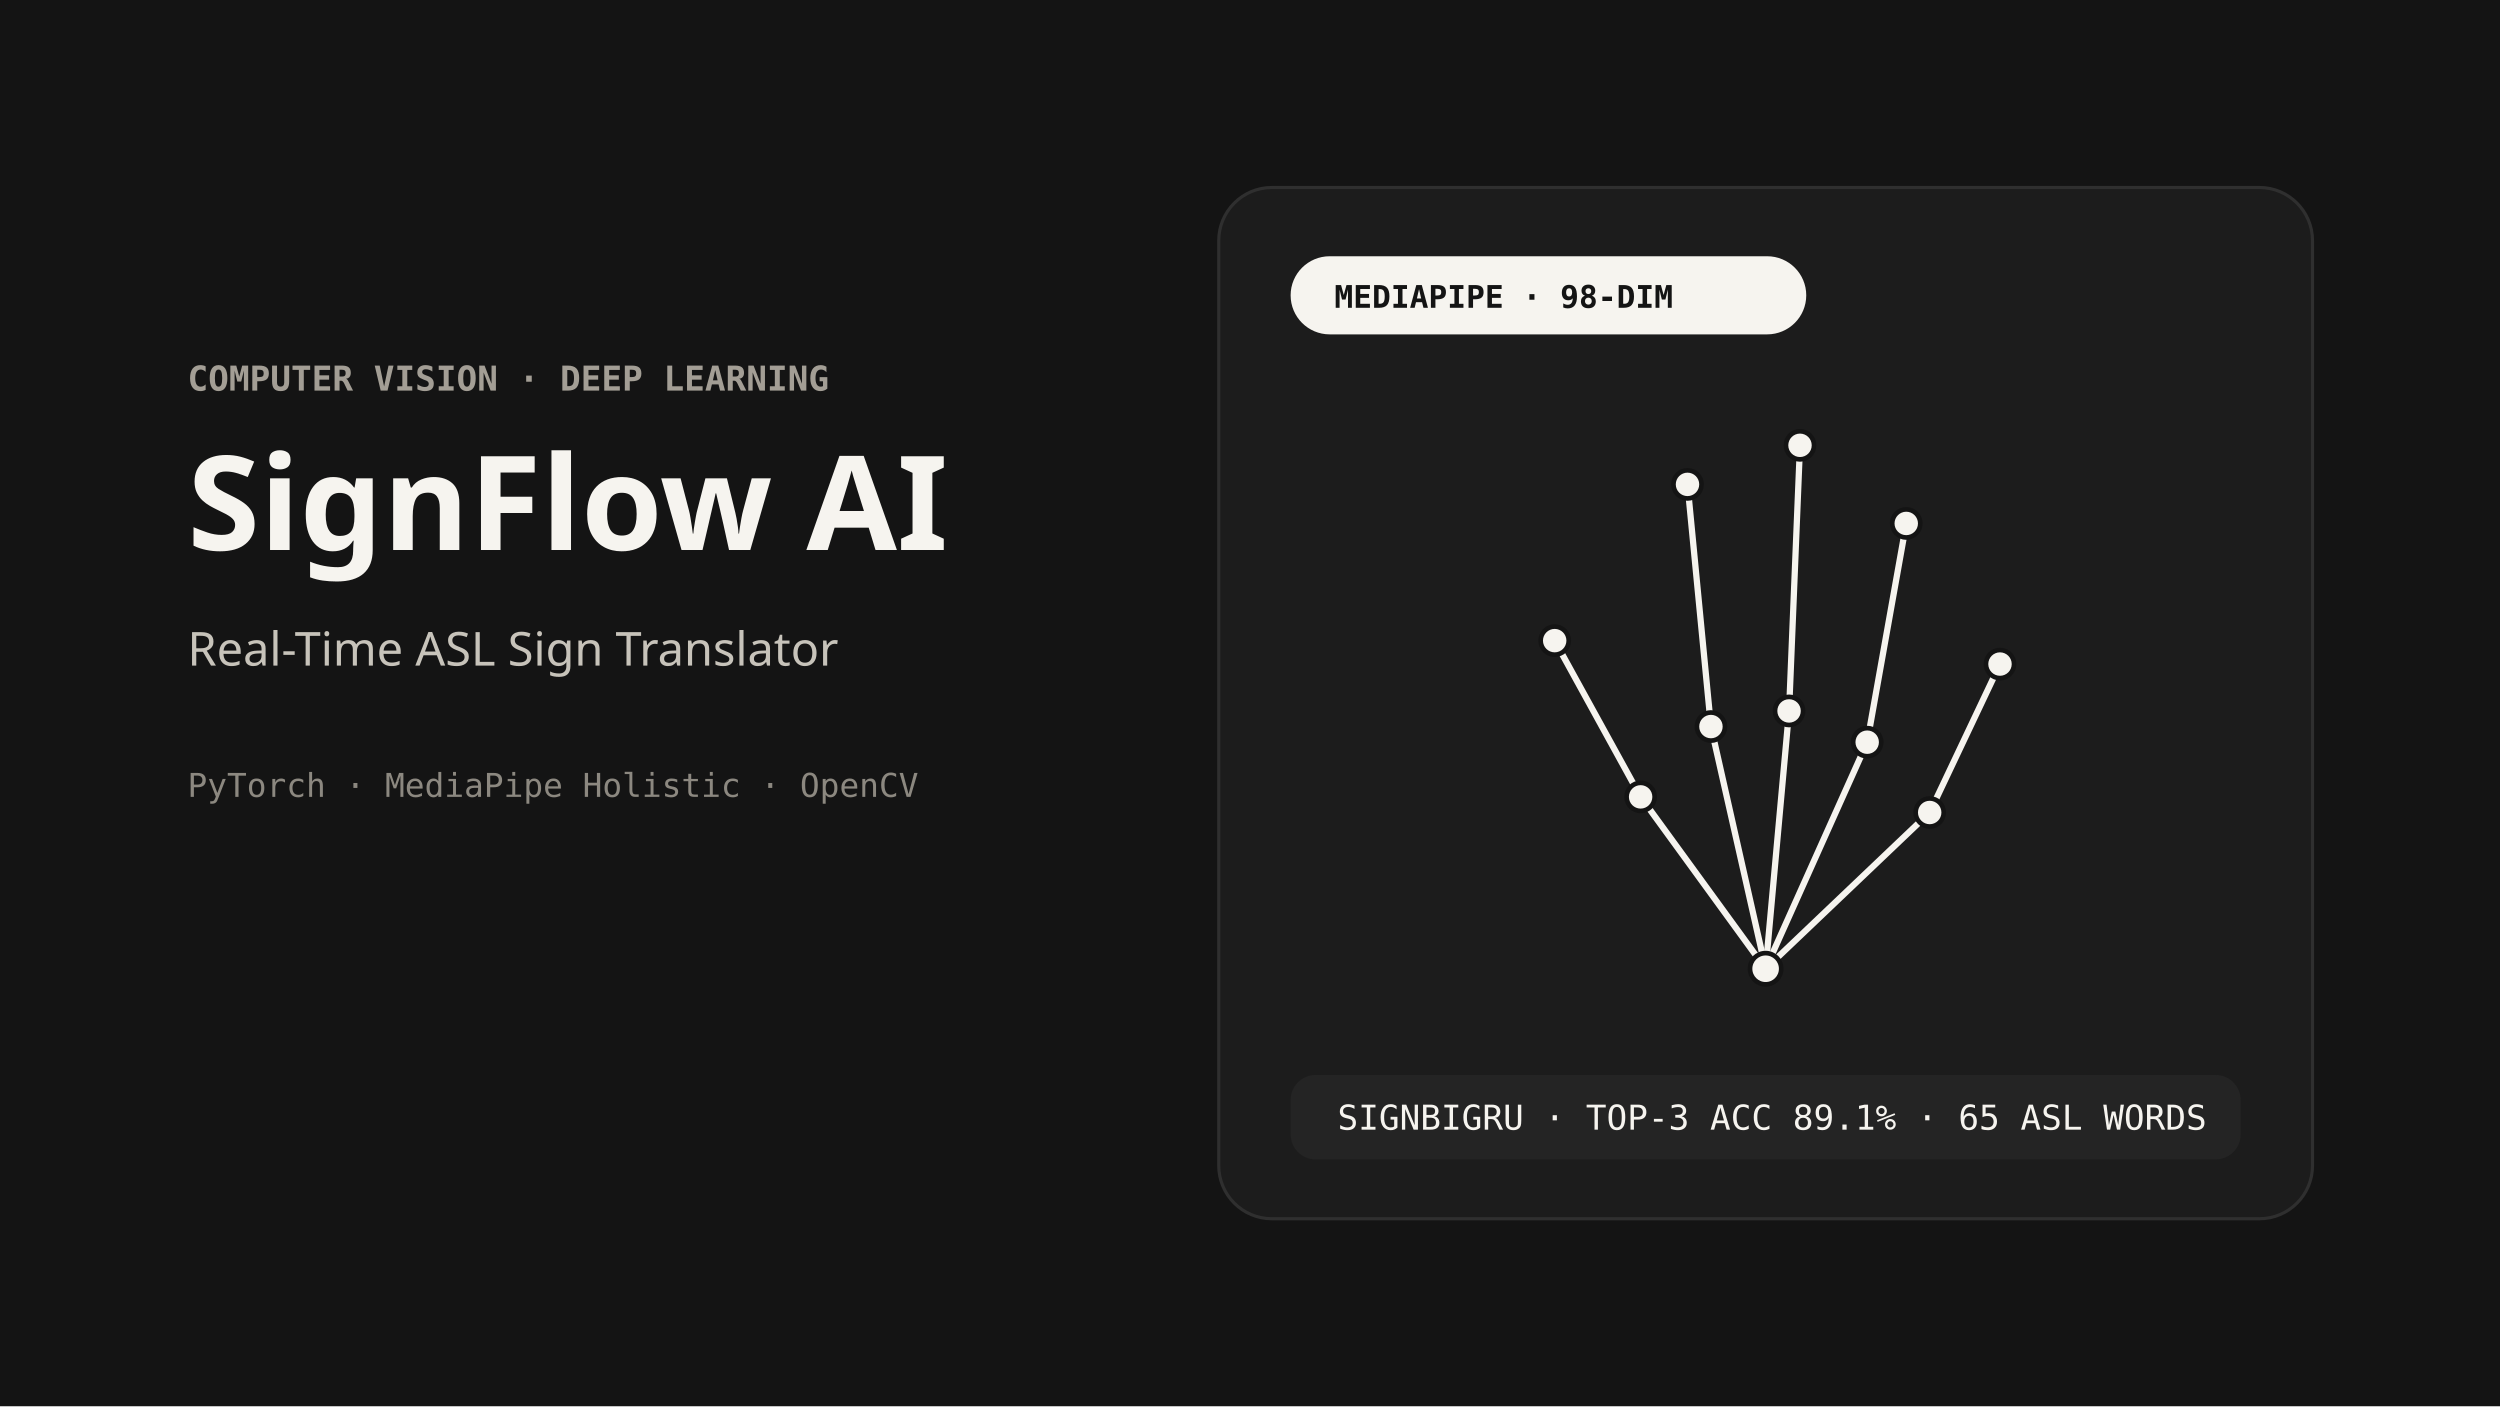
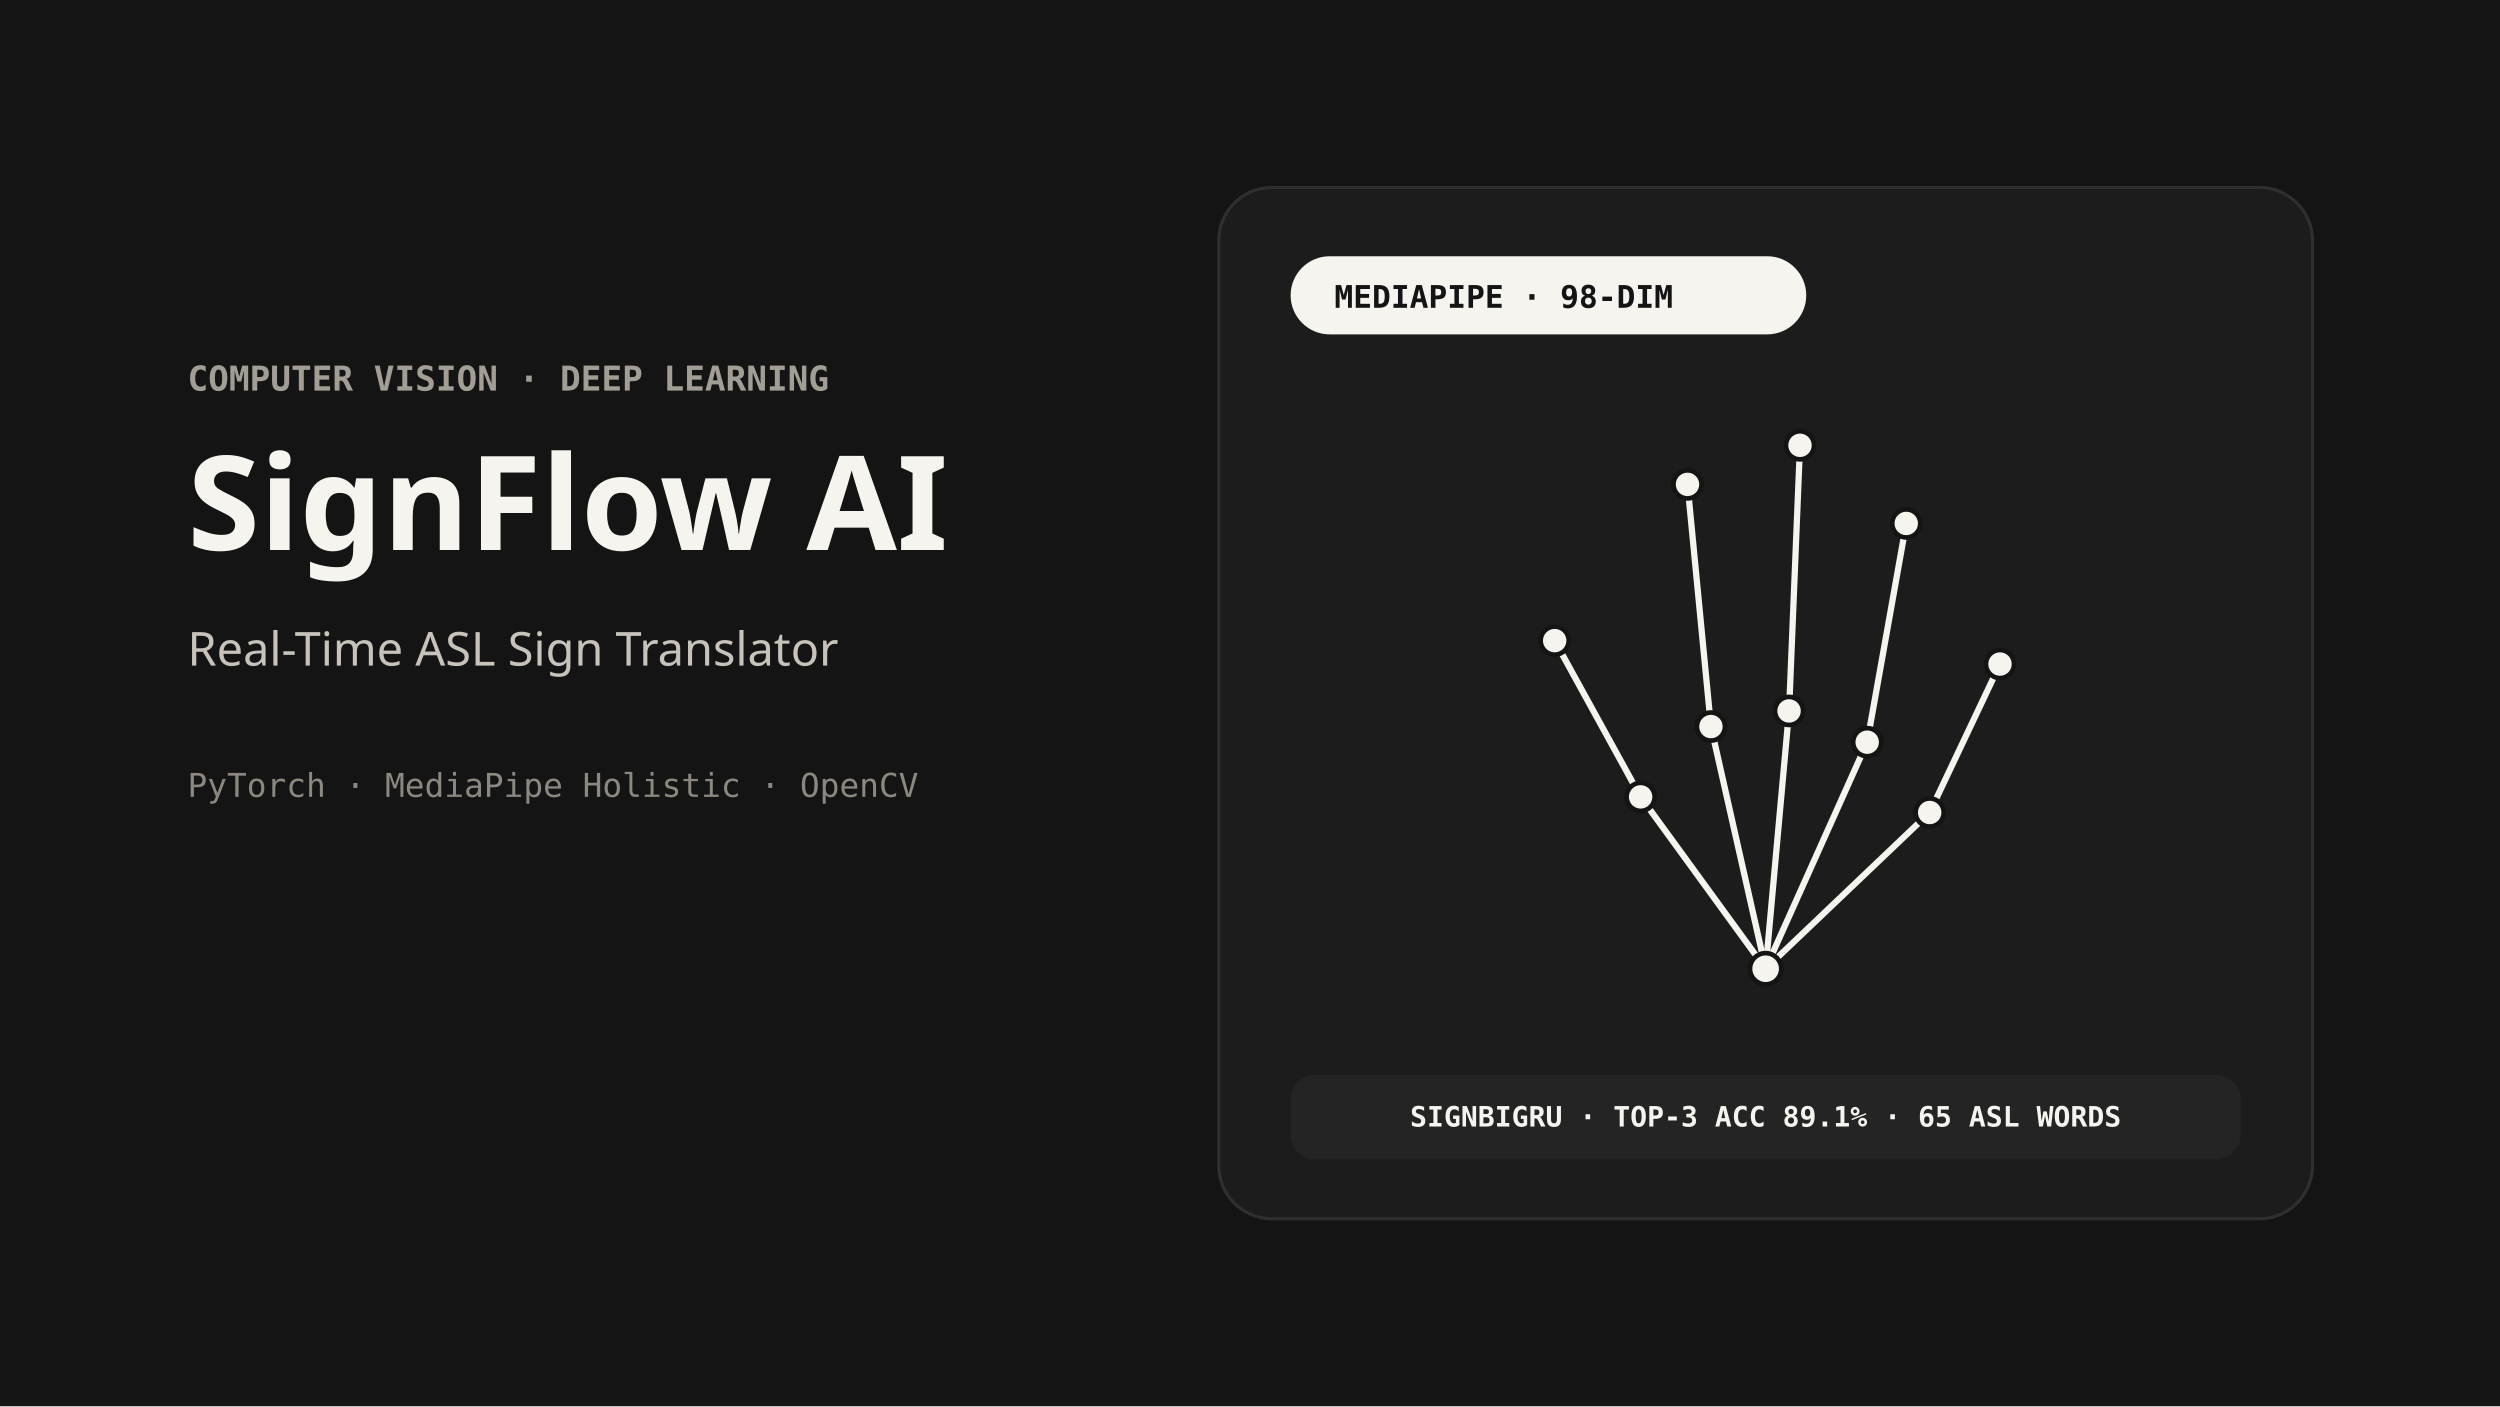
<svg xmlns="http://www.w3.org/2000/svg" viewBox="0 0 1600 900" fill="none">
  <rect width="1600" height="900" fill="#141414" />
  <rect x="780" y="120" width="700" height="660" rx="34" fill="#1C1C1C" stroke="#2F2F2F" stroke-width="2" />
  <g stroke="#F6F4EF" stroke-width="4" stroke-linecap="round">
    <line x1="1130" y1="620" x2="1050" y2="510" />
    <line x1="1050" y1="510" x2="995" y2="410" />
    <line x1="1130" y1="620" x2="1095" y2="465" />
    <line x1="1095" y1="465" x2="1080" y2="310" />
    <line x1="1130" y1="620" x2="1145" y2="455" />
    <line x1="1145" y1="455" x2="1152" y2="285" />
    <line x1="1130" y1="620" x2="1195" y2="475" />
    <line x1="1195" y1="475" x2="1220" y2="335" />
    <line x1="1130" y1="620" x2="1235" y2="520" />
    <line x1="1235" y1="520" x2="1280" y2="425" />
  </g>
  <g fill="#F6F4EF" stroke="#141414" stroke-width="3">
    <circle cx="1130" cy="620" r="10" />
    <circle cx="1050" cy="510" r="9" />
    <circle cx="995" cy="410" r="9" />
    <circle cx="1095" cy="465" r="9" />
    <circle cx="1080" cy="310" r="9" />
    <circle cx="1145" cy="455" r="9" />
    <circle cx="1152" cy="285" r="9" />
    <circle cx="1195" cy="475" r="9" />
    <circle cx="1220" cy="335" r="9" />
    <circle cx="1235" cy="520" r="9" />
    <circle cx="1280" cy="425" r="9" />
  </g>
  <rect x="826" y="164" width="330" height="50" rx="25" fill="#F6F4EF" />
  <text x="854" y="197" fill="#141414" font-family="ui-monospace, monospace" font-size="20" font-weight="700">MEDIAPIPE · 98-DIM</text>
  <rect x="826" y="688" width="608" height="54" rx="16" fill="#242424" />
-   <text x="856" y="723" fill="#F6F4EF" font-family="ui-monospace, monospace" font-size="22">SIGNBIGRU · TOP-3 ACC 89.1% · 65 ASL WORDS</text>
+   <text x="1130" y="721" text-anchor="middle" fill="#F6F4EF" font-family="ui-monospace, monospace" font-size="18" font-weight="600">SIGNBIGRU · TOP-3 ACC 89.1% · 65 ASL WORDS</text>
  <text x="120" y="250" fill="#A39E95" font-family="ui-monospace, monospace" font-size="22" font-weight="600">COMPUTER VISION · DEEP LEARNING</text>
  <text x="120" y="352" fill="#F6F4EF" font-family="system-ui, sans-serif" font-size="84" font-weight="800">SignFlow AI</text>
  <text x="120" y="426" fill="#C7C3BA" font-family="system-ui, sans-serif" font-size="30">Real-Time ASL Sign Translator</text>
  <text x="120" y="510" fill="#8C8880" font-family="ui-monospace, monospace" font-size="21">PyTorch · MediaPipe Holistic · OpenCV</text>
</svg>
